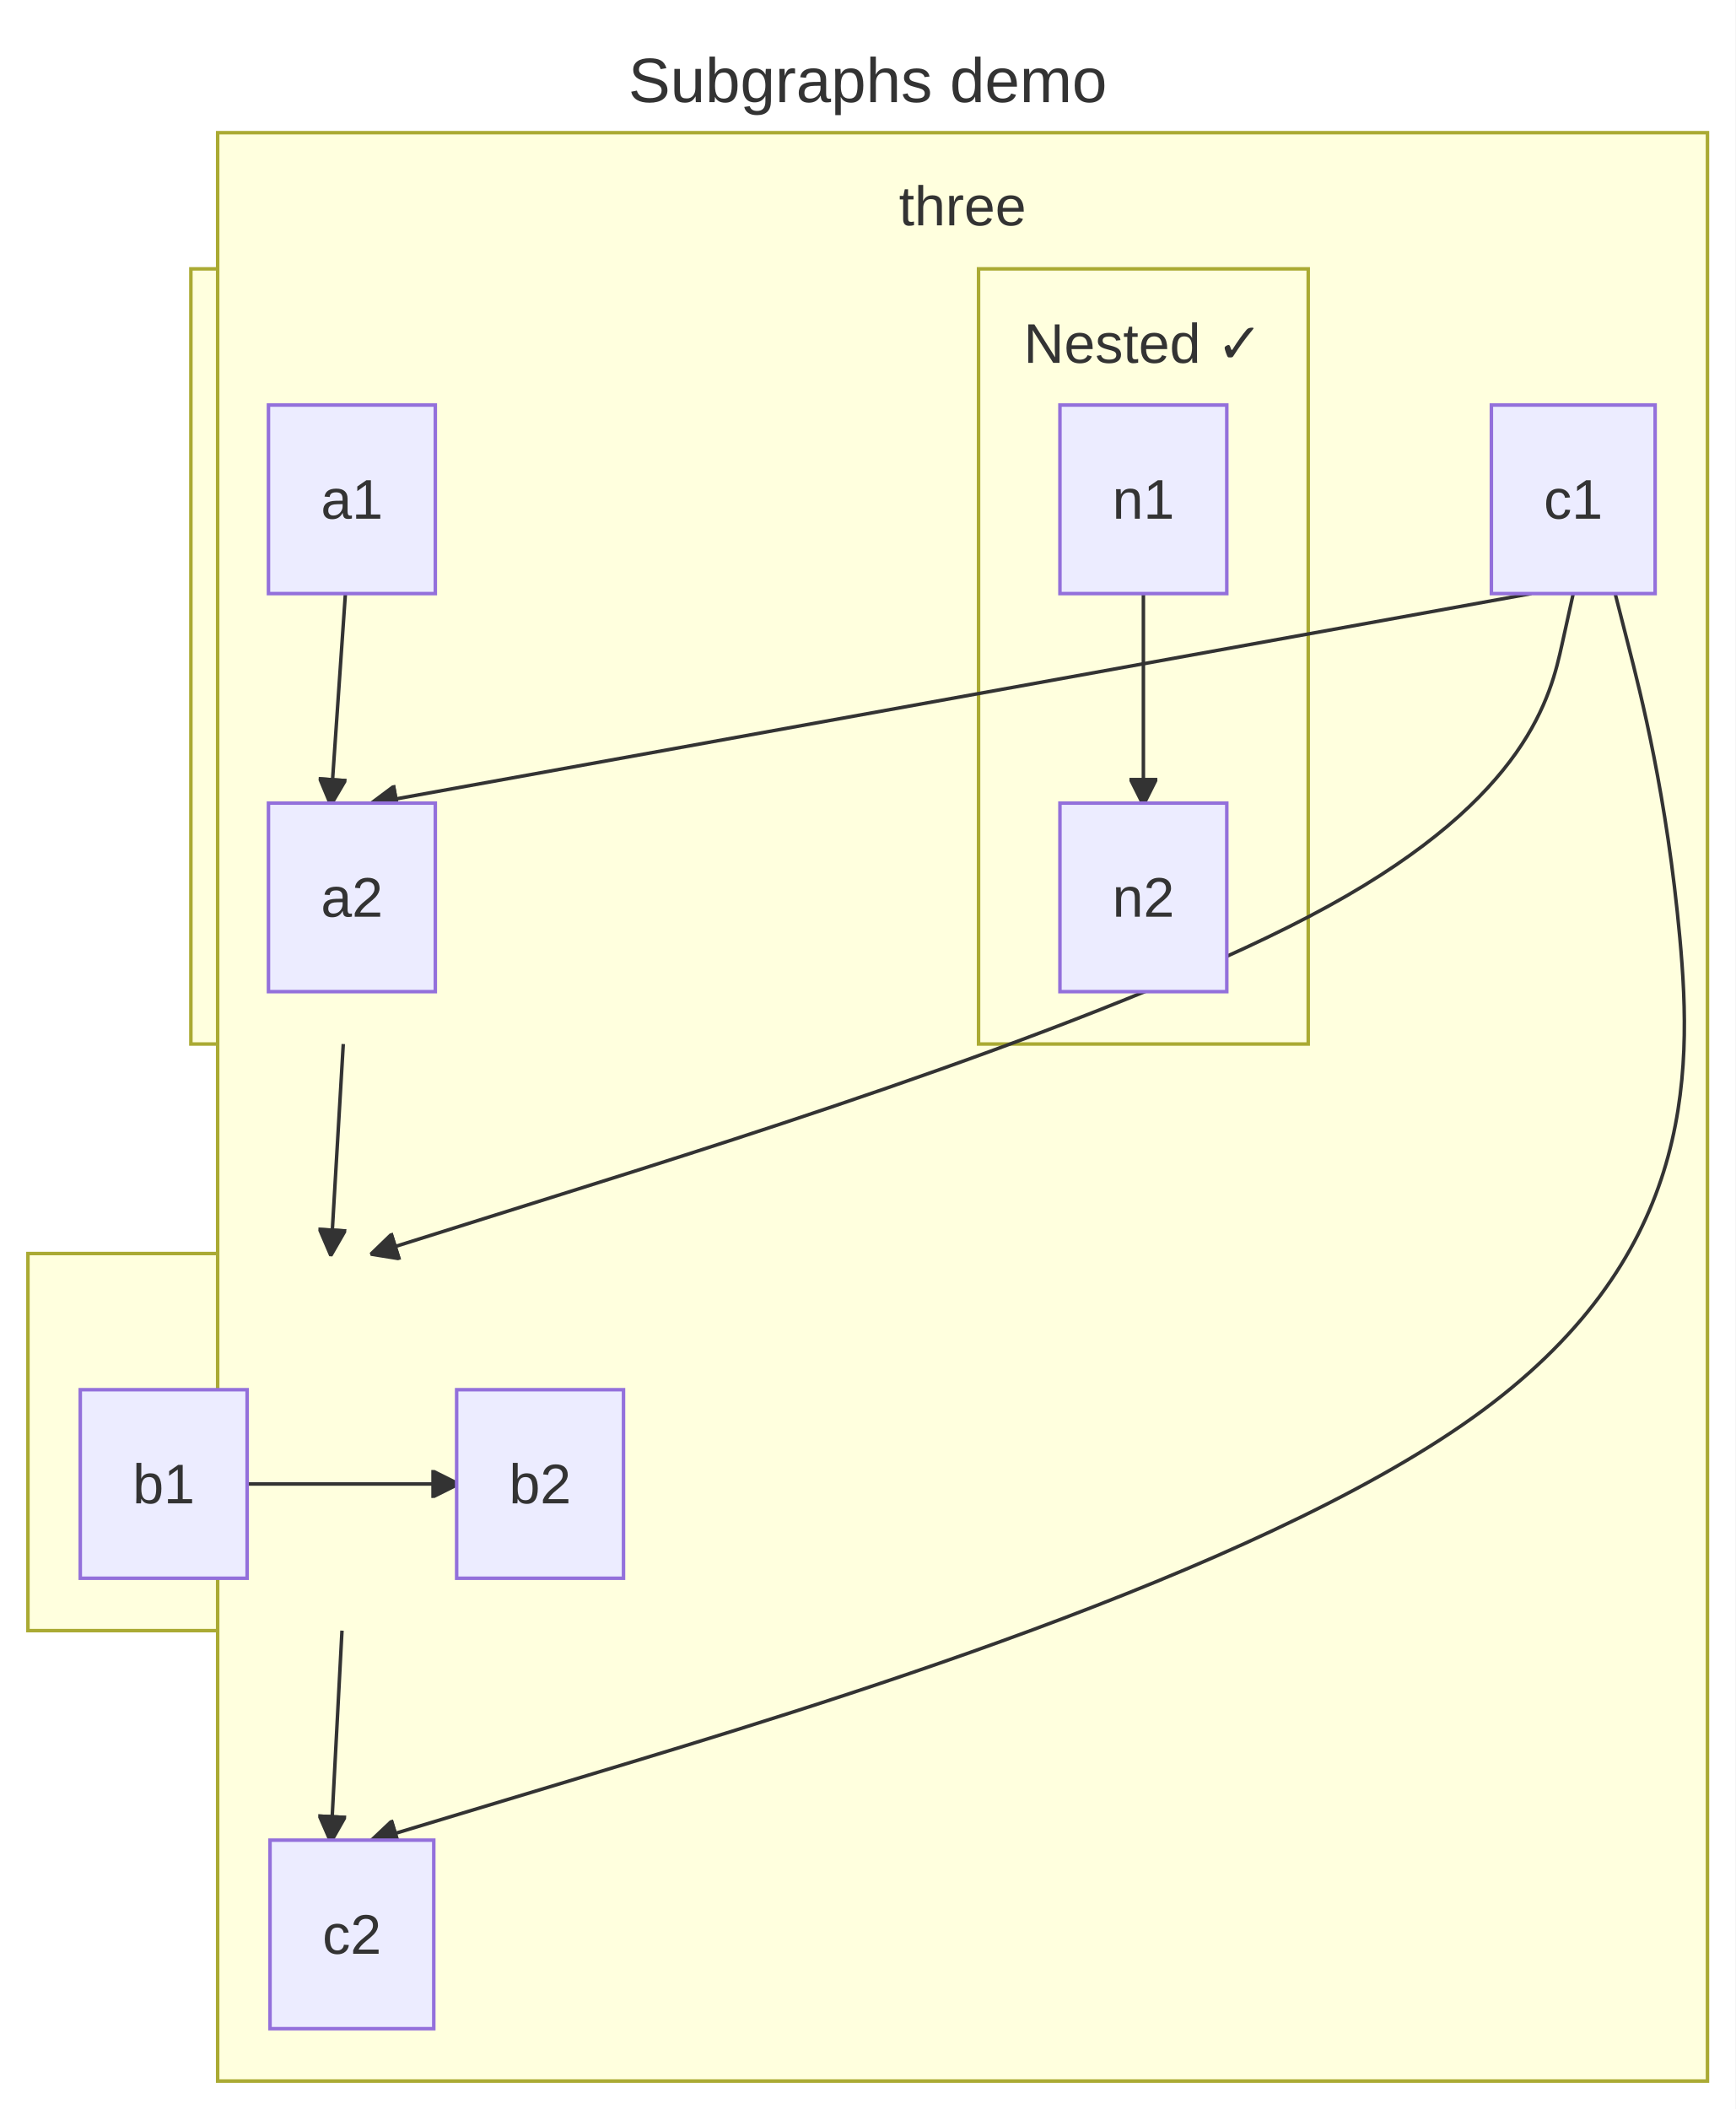
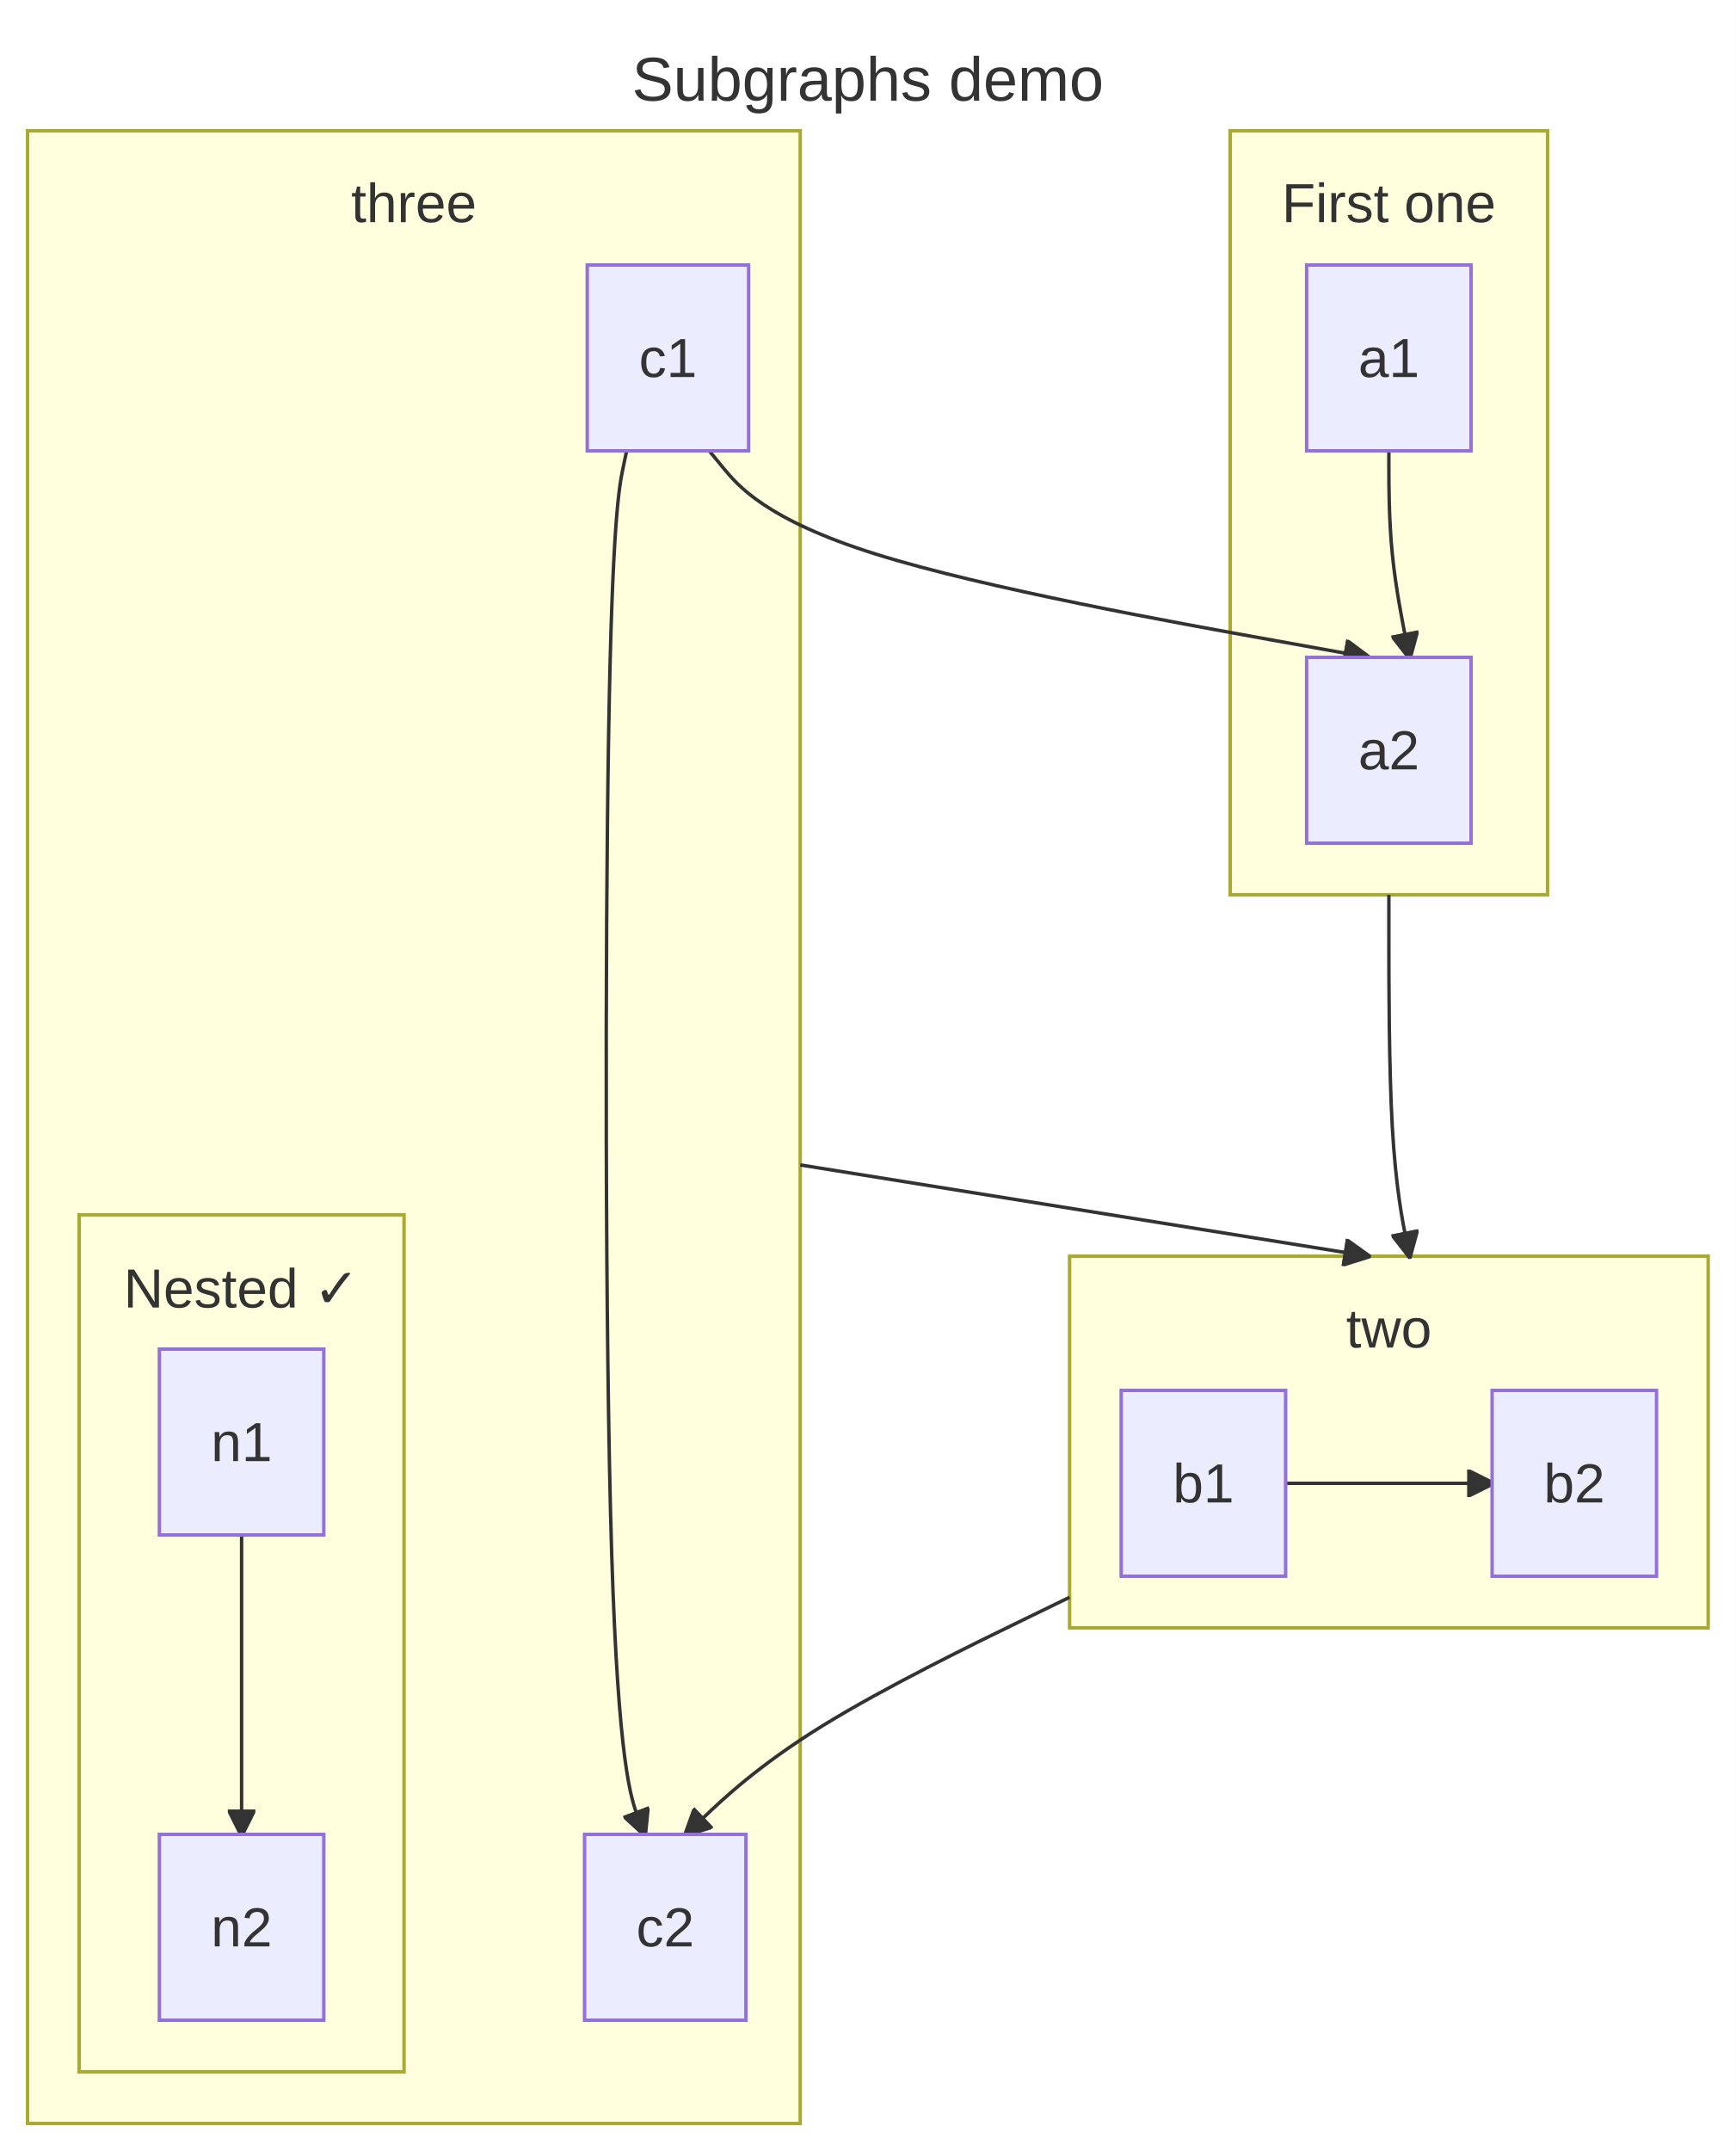
- <svg xmlns="http://www.w3.org/2000/svg" id="mermaid" class="flowchart" width="497.05" height="604" viewBox="-63.51 -38 497.05 604" role="graphics-document document" aria-roledescription="flowchart-v2">
+ <svg xmlns="http://www.w3.org/2000/svg" id="mermaid" class="flowchart" width="504.41" height="625" viewBox="-424.18 -47 504.41 625" role="graphics-document document" aria-roledescription="flowchart-v2">
  <style>#mermaid{font-family:"trebuchet ms",verdana,arial,sans-serif;font-size:16px;fill:#333;}#mermaid .node rect,#mermaid .node circle,#mermaid .node ellipse,#mermaid .node polygon,#mermaid .node path{fill:#ECECFF;stroke:#9370DB;stroke-width:1px;}#mermaid .flowchart-link{stroke:#333333;fill:none;stroke-width:1px;}#mermaid .thick{stroke-width:3.5px;}#mermaid .dotted{stroke-dasharray:3;}#mermaid .edgeLabel rect{fill:rgba(232,232,232,0.8);stroke:none;}#mermaid .cluster rect{fill:#ffffde;stroke:#aaaa33;stroke-width:1px;}#mermaid .marker{fill:#333333;stroke:#333333;}#mermaid text{fill:#333;text-anchor:middle;dominant-baseline:central;}#mermaid .title{font-size:18px;}</style>
  <defs>
    <marker id="mm-arrow-end" class="marker" viewBox="0 0 10 10" refX="9" refY="5" markerUnits="userSpaceOnUse" markerWidth="8" markerHeight="8" orient="auto">
      <path d="M 0 0 L 10 5 L 0 10 z" class="marker" />
    </marker>
    <marker id="mm-arrow-start" class="marker" viewBox="0 0 10 10" refX="1" refY="5" markerUnits="userSpaceOnUse" markerWidth="8" markerHeight="8" orient="auto">
      <path d="M 10 0 L 0 5 L 10 10 z" class="marker" />
    </marker>
    <marker id="mm-circle-end" class="marker" viewBox="0 0 10 10" refX="9" refY="5" markerUnits="userSpaceOnUse" markerWidth="10" markerHeight="10" orient="auto">
      <circle cx="5" cy="5" r="4" class="marker" />
    </marker>
    <marker id="mm-circle-start" class="marker" viewBox="0 0 10 10" refX="1" refY="5" markerUnits="userSpaceOnUse" markerWidth="10" markerHeight="10" orient="auto">
      <circle cx="5" cy="5" r="4" class="marker" />
    </marker>
    <marker id="mm-cross-end" class="marker" viewBox="0 0 11 11" refX="10" refY="5.5" markerUnits="userSpaceOnUse" markerWidth="11" markerHeight="11" orient="auto">
      <path d="M 1 1 L 10 10 M 10 1 L 1 10" class="marker" style="stroke-width:2px" />
    </marker>
    <marker id="mm-cross-start" class="marker" viewBox="0 0 11 11" refX="1" refY="5.5" markerUnits="userSpaceOnUse" markerWidth="11" markerHeight="11" orient="auto">
      <path d="M 1 1 L 10 10 M 10 1 L 1 10" class="marker" style="stroke-width:2px" />
    </marker>
  </defs>
-   <rect x="-63.51" y="-38" width="497.05" height="604" fill="white" />
-   <text class="title" x="185.01" y="-15">Subgraphs demo</text>
+   <rect x="-424.18" y="-47" width="504.41" height="625" fill="white" />
+   <text class="title" x="-171.97" y="-24">Subgraphs demo</text>
  <g class="root">
    <g class="clusters">
      <g class="cluster" id="one">
-         <rect x="-8.84" y="39" width="92.24" height="222" />
-         <text class="cluster-label" x="37.28" y="60">First one</text>
+         <rect x="-66.68" y="-9" width="92.24" height="222" />
+         <text class="cluster-label" x="-20.56" y="12">First one</text>
      </g>
      <g class="cluster" id="two">
-         <rect x="-55.51" y="321" width="185.58" height="108" />
-         <text class="cluster-label" x="37.28" y="342">two</text>
+         <rect x="-113.35" y="318" width="185.58" height="108" />
+         <text class="cluster-label" x="-20.56" y="339">two</text>
      </g>
      <g class="cluster" id="three">
-         <rect x="-1.17" y="0" width="426.7" height="558" />
-         <text class="cluster-label" x="212.18" y="21">three</text>
+         <rect x="-416.18" y="-9" width="224.55" height="579" />
+         <text class="cluster-label" x="-303.9" y="12">three</text>
      </g>
      <g class="cluster" id="nested">
-         <rect x="216.76" y="39" width="94.42" height="222" />
-         <text class="cluster-label" x="263.97" y="60">Nested ✓</text>
+         <rect x="-401.18" y="306" width="94.42" height="249" />
+         <text class="cluster-label" x="-353.97" y="327">Nested ✓</text>
      </g>
    </g>
    <g class="edgePaths">
-       <path id="L_c1_a2_0" class="flowchart-link" d="M375.09,132L43.28,192" marker-end="url(#mm-arrow-end)" />
-       <path id="L_a1_a2_1" class="flowchart-link" d="M35.42,132L31.28,192" marker-end="url(#mm-arrow-end)" />
-       <path id="L_b1_b2_2" class="flowchart-link" d="M7.28,387L67.28,387" marker-end="url(#mm-arrow-end)" />
-       <path id="L_c1_c2_3" class="flowchart-link" d="M399.09,132L402.79,146.5C406.5,161 413.9,190 417.61,230.5C421.31,271 421.31,323 358.31,368C295.3,413 169.29,451 106.29,470L43.28,489" marker-end="url(#mm-arrow-end)" />
-       <path id="L_n1_n2_4" class="flowchart-link" d="M263.97,132L263.97,192" marker-end="url(#mm-arrow-end)" />
-       <path id="L_one_two_5" class="flowchart-link" d="M34.81,261L31.28,321" marker-end="url(#mm-arrow-end)" />
-       <path id="L_three_two_6" class="flowchart-link" d="M387.09,132L383.88,146.5C380.68,161 374.27,190 316.97,221.5C259.67,253 151.47,287 97.38,304L43.28,321" marker-end="url(#mm-arrow-end)" />
-       <path id="L_two_c2_7" class="flowchart-link" d="M34.44,429L31.28,489" marker-end="url(#mm-arrow-end)" />
+       <path id="L_c1_a2_0" class="flowchart-link" d="M-218.07,84L-213.95,89C-209.83,94 -201.59,104 -169.67,114C-137.75,124 -82.15,134 -54.35,139L-26.56,144" marker-end="url(#mm-arrow-end)" />
+       <path id="L_a1_a2_1" class="flowchart-link" d="M-20.56,84L-20.56,89C-20.56,94 -20.56,104 -19.56,114C-18.56,124 -16.56,134 -15.56,139L-14.56,144" marker-end="url(#mm-arrow-end)" />
+       <path id="L_b1_b2_2" class="flowchart-link" d="M-50.56,384L9.44,384" marker-end="url(#mm-arrow-end)" />
+       <path id="L_c1_c2_3" class="flowchart-link" d="M-242.07,84L-243.12,89C-244.16,94 -246.26,104 -247.3,166C-248.35,228 -248.35,342 -246.43,404C-244.51,466 -240.68,476 -238.76,481L-236.85,486" marker-end="url(#mm-arrow-end)" />
+       <path id="L_n1_n2_4" class="flowchart-link" d="M-353.97,399L-353.97,486" marker-end="url(#mm-arrow-end)" />
+       <path id="L_one_two_5" class="flowchart-link" d="M-20.56,213L-20.56,225.5C-20.56,238 -20.56,263 -19.56,280.5C-18.56,298 -16.56,308 -15.56,313L-14.56,318" marker-end="url(#mm-arrow-end)" />
+       <path id="L_three_two_6" class="flowchart-link" d="M-191.62,291.49L-26.56,318" marker-end="url(#mm-arrow-end)" />
+       <path id="L_two_c2_7" class="flowchart-link" d="M-113.35,417.11L-126.68,423.59C-140.01,430.07 -166.68,443.04 -185.26,454.52C-203.85,466 -214.35,476 -219.6,481L-224.85,486" marker-end="url(#mm-arrow-end)" />
    </g>
    <g class="edgeLabels" />
    <g class="nodes">
-       <g class="node default" id="flowchart-c1-0" transform="translate(387.09,105)">
+       <g class="node default" id="flowchart-c1-0" transform="translate(-230.07,57)">
        <rect x="-23.45" y="-27" width="46.9" height="54" />
        <text class="nodeLabel" x="0" y="0">c1</text>
      </g>
-       <g class="node default" id="flowchart-a2-1" transform="translate(37.28,219)">
+       <g class="node default" id="flowchart-a2-1" transform="translate(-20.56,171)">
        <rect x="-23.9" y="-27" width="47.79" height="54" />
        <text class="nodeLabel" x="0" y="0">a2</text>
      </g>
-       <g class="node default" id="flowchart-a1-2" transform="translate(37.28,105)">
+       <g class="node default" id="flowchart-a1-2" transform="translate(-20.56,57)">
        <rect x="-23.9" y="-27" width="47.79" height="54" />
        <text class="nodeLabel" x="0" y="0">a1</text>
      </g>
-       <g class="node default" id="flowchart-b1-3" transform="translate(-16.62,387)">
+       <g class="node default" id="flowchart-b1-3" transform="translate(-74.45,384)">
        <rect x="-23.9" y="-27" width="47.79" height="54" />
        <text class="nodeLabel" x="0" y="0">b1</text>
      </g>
-       <g class="node default" id="flowchart-b2-4" transform="translate(91.18,387)">
+       <g class="node default" id="flowchart-b2-4" transform="translate(33.34,384)">
        <rect x="-23.9" y="-27" width="47.79" height="54" />
        <text class="nodeLabel" x="0" y="0">b2</text>
      </g>
-       <g class="node default" id="flowchart-c2-5" transform="translate(37.28,516)">
+       <g class="node default" id="flowchart-c2-5" transform="translate(-230.85,513)">
        <rect x="-23.45" y="-27" width="46.9" height="54" />
        <text class="nodeLabel" x="0" y="0">c2</text>
      </g>
-       <g class="node default" id="flowchart-n1-6" transform="translate(263.97,105)">
+       <g class="node default" id="flowchart-n1-6" transform="translate(-353.97,372)">
        <rect x="-23.9" y="-27" width="47.79" height="54" />
        <text class="nodeLabel" x="0" y="0">n1</text>
      </g>
-       <g class="node default" id="flowchart-n2-7" transform="translate(263.97,219)">
+       <g class="node default" id="flowchart-n2-7" transform="translate(-353.97,513)">
        <rect x="-23.9" y="-27" width="47.79" height="54" />
        <text class="nodeLabel" x="0" y="0">n2</text>
      </g>
    </g>
  </g>
</svg>
